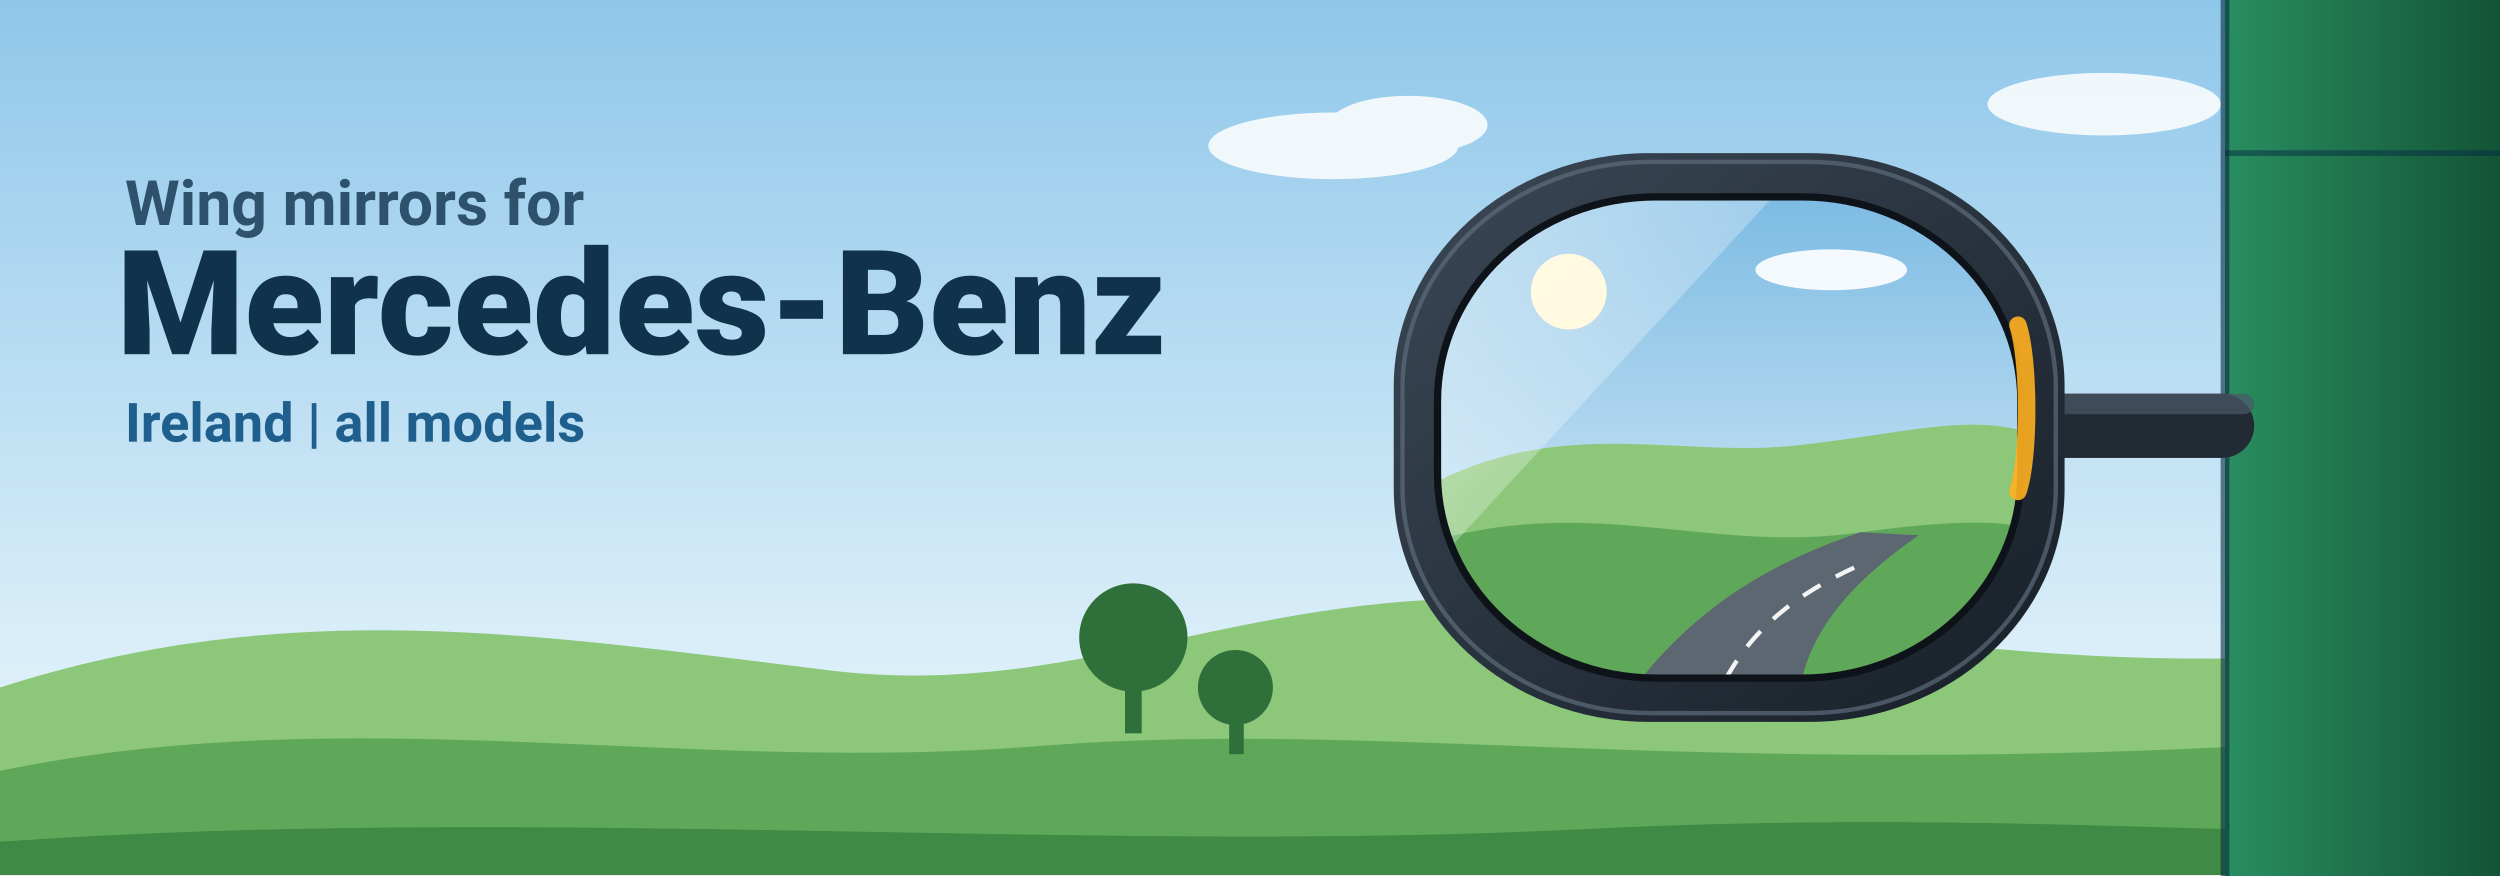
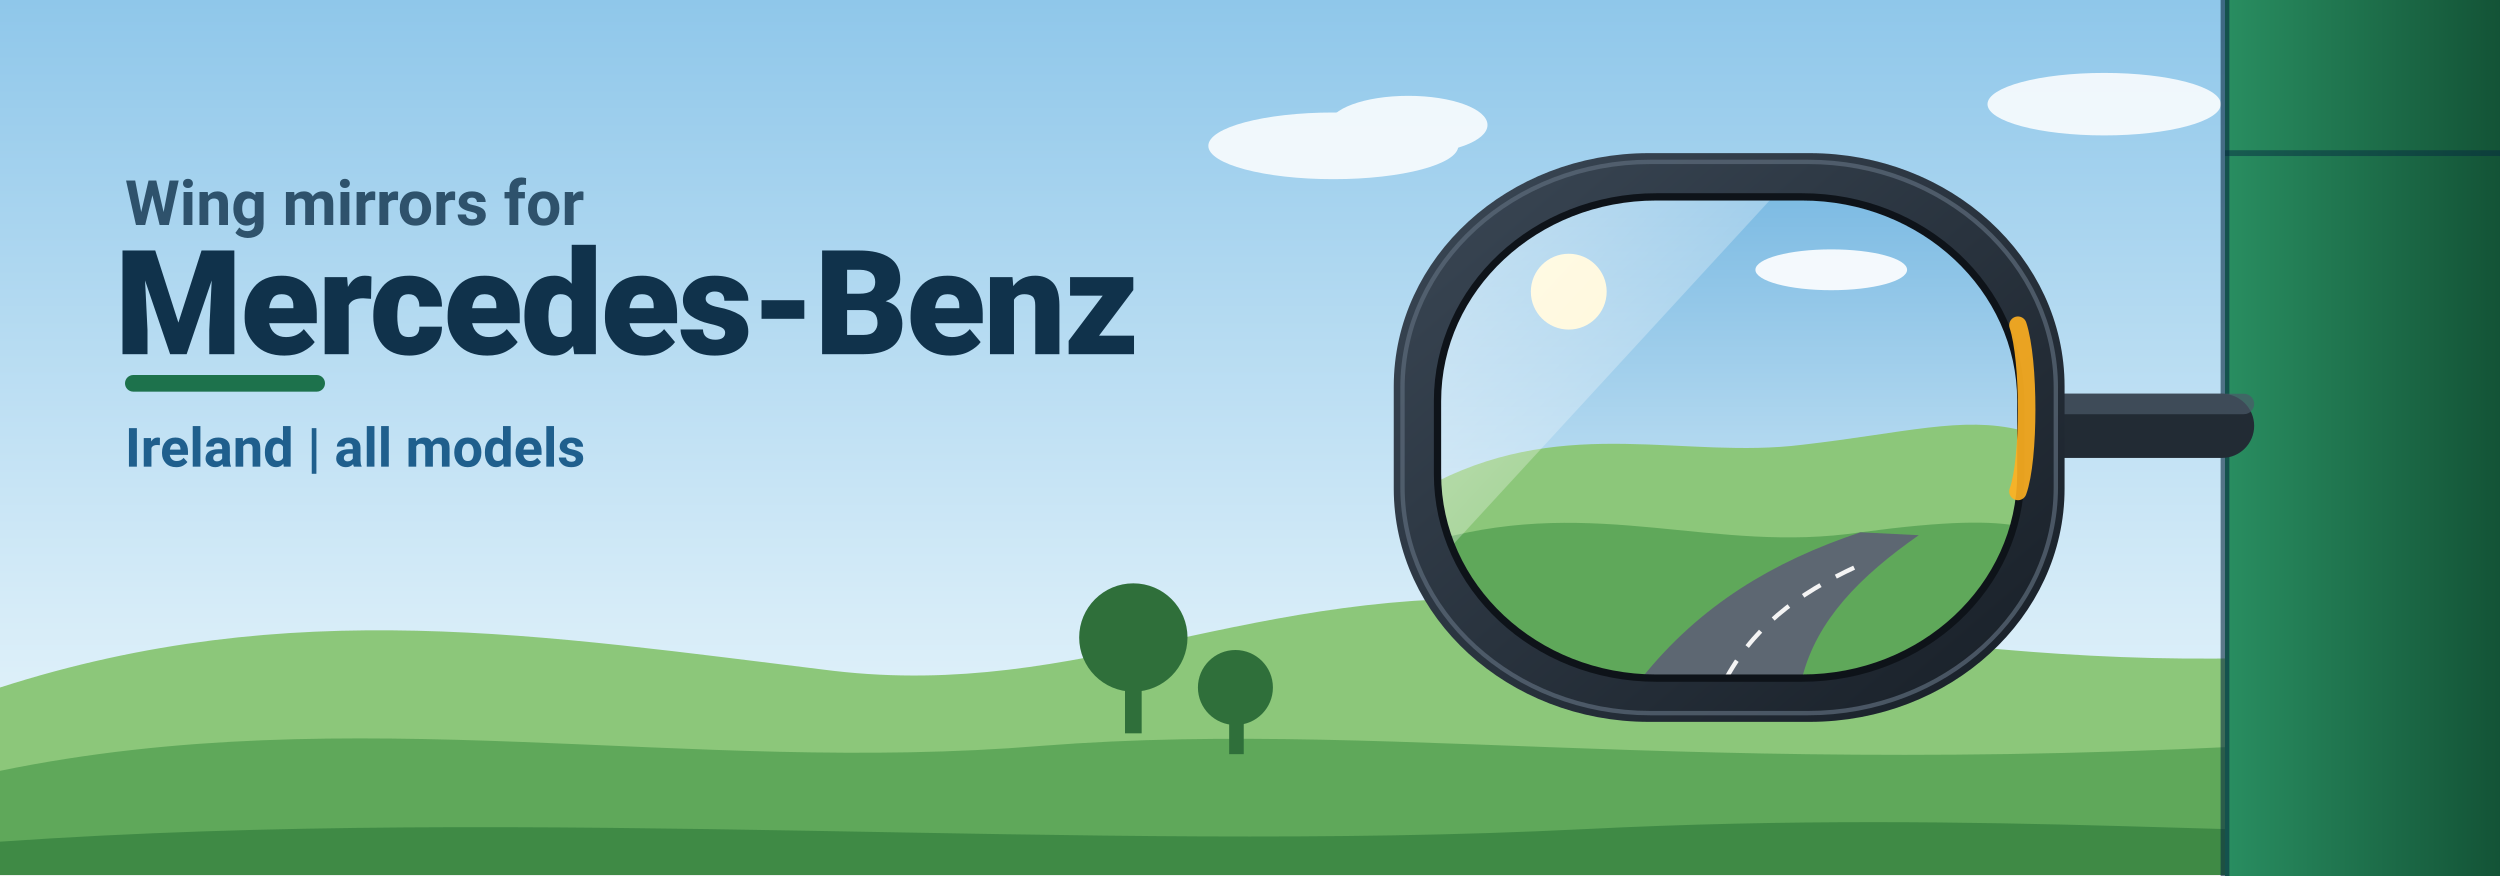
<svg xmlns="http://www.w3.org/2000/svg" viewBox="0 0 1200 420" width="1200" height="420" role="img" aria-label="Illustration of a Mercedes-Benz wing mirror reflecting green Irish hills">
  <defs>
    <linearGradient id="sky" x1="0" y1="0" x2="0" y2="1">
      <stop offset="0" stop-color="#8fc7ea" />
      <stop offset="0.7" stop-color="#d6ecf8" />
      <stop offset="1" stop-color="#eef8fc" />
    </linearGradient>
    <linearGradient id="glassSky" x1="0" y1="0" x2="0" y2="1">
      <stop offset="0" stop-color="#7dbbe3" />
      <stop offset="1" stop-color="#e3f3fb" />
    </linearGradient>
    <linearGradient id="housing" x1="0" y1="0" x2="1" y2="1">
      <stop offset="0" stop-color="#3b4856" />
      <stop offset="1" stop-color="#171e26" />
    </linearGradient>
    <linearGradient id="door" x1="0" y1="0" x2="1" y2="0">
      <stop offset="0" stop-color="hsl(153,55%,36%)" />
      <stop offset="1" stop-color="hsl(153,62%,20%)" />
    </linearGradient>
    <linearGradient id="shine" x1="0" y1="0" x2="1" y2="1">
      <stop offset="0" stop-color="#fff" stop-opacity="0.55" />
      <stop offset="1" stop-color="#fff" stop-opacity="0" />
    </linearGradient>
    <clipPath id="glassClip">
      <rect x="470" y="150" width="400" height="330" rx="150" ry="140" />
    </clipPath>
  </defs>
  <rect width="1200" height="420" fill="url(#sky)" />
  <g fill="#fff" opacity="0.85">
    <ellipse cx="640" cy="70" rx="60" ry="16" />
    <ellipse cx="676" cy="60" rx="38" ry="14" />
    <ellipse cx="1010" cy="50" rx="56" ry="15" />
  </g>
  <path d="M0 330 C140 285 260 305 400 322 C520 336 600 280 740 288 C880 296 1000 334 1200 306 L1200 420 L0 420Z" fill="#8cc77a" />
  <path d="M0 370 C170 335 330 372 500 358 C680 344 840 380 1200 350 L1200 420 L0 420Z" fill="#5fa85a" />
  <path d="M0 404 C260 386 520 410 760 398 C960 388 1100 404 1200 398 L1200 420 L0 420Z" fill="#3f8a45" />
  <g fill="#2f6f3a">
    <rect x="540" y="318" width="8" height="34" />
    <circle cx="544" cy="306" r="26" />
    <rect x="590" y="338" width="7" height="24" />
    <circle cx="593" cy="330" r="18" />
  </g>
  <g transform="translate(361,-10.5) scale(0.7)">
    <rect x="1010" y="0" width="190" height="630" fill="url(#door)" />
    <path d="M1010 0 L1010 630" stroke="#06293f" stroke-width="6" opacity="0.6" />
    <path d="M1010 120 H1200" stroke="#06293f" stroke-width="4" opacity="0.5" />
    <rect x="860" y="285" width="170" height="44" rx="22" fill="#222b34" />
    <rect x="860" y="285" width="170" height="14" rx="7" fill="#4a5968" opacity="0.7" />
    <rect x="440" y="120" width="460" height="390" rx="175" ry="160" fill="url(#housing)" />
    <rect x="446" y="126" width="448" height="378" rx="170" ry="155" fill="none" stroke="#5c6b7a" stroke-width="3" opacity="0.7" />
    <g clip-path="url(#glassClip)">
      <rect x="470" y="150" width="400" height="330" fill="url(#glassSky)" />
      <circle cx="560" cy="215" r="26" fill="#fff6cf" />
      <ellipse cx="740" cy="200" rx="52" ry="14" fill="#fff" opacity="0.9" />
      <path d="M470 345 C560 300 640 330 720 320 C790 312 830 300 870 310 L870 480 L470 480Z" fill="#8cc77a" />
      <path d="M470 385 C580 355 660 395 760 380 C820 372 850 372 870 376 L870 480 L470 480Z" fill="#5fa85a" />
      <path d="M610 480 C650 430 700 400 760 380 L800 382 C760 410 730 440 720 480Z" fill="#5d6772" />
      <path d="M668 480 C690 440 724 418 765 400" stroke="#f4f4f4" stroke-width="3" stroke-dasharray="14 12" fill="none" />
      <path d="M470 150 L700 150 L470 400Z" fill="url(#shine)" />
    </g>
    <rect x="470" y="150" width="400" height="330" rx="150" ry="140" fill="none" stroke="#0e1319" stroke-width="5" />
    <path d="M868 238 C876 262 876 330 868 352" stroke="#ffb020" stroke-width="12" stroke-linecap="round" fill="none" opacity="0.9" />
  </g>
  <g font-family="system-ui,-apple-system,'Segoe UI',Roboto,Arial,sans-serif" fill="#10324b">
-     <text x="60" y="108" font-size="30" font-weight="600" opacity="0.8">Wing mirrors for</text>
-     <text x="56" y="170" font-size="70" font-weight="800">Mercedes-Benz</text>
-     <text x="60" y="212" font-size="26" font-weight="600" fill="#1f5f8d">Ireland  |  all models</text>
+     <text x="60" y="108" font-size="30" font-weight="600" letter-spacing="0" fill="#10324b" opacity="0.8">Wing mirrors for</text>
+     <text x="55" y="170" font-size="70" font-weight="900" letter-spacing="-1">Mercedes-Benz</text>
+     <rect x="60" y="180" width="96" height="8" rx="4" fill="hsl(153,60%,28%)" />
+     <text x="60" y="224" font-size="26" font-weight="600" fill="#1f5f8d">Ireland  |  all models</text>
  </g>
</svg>
